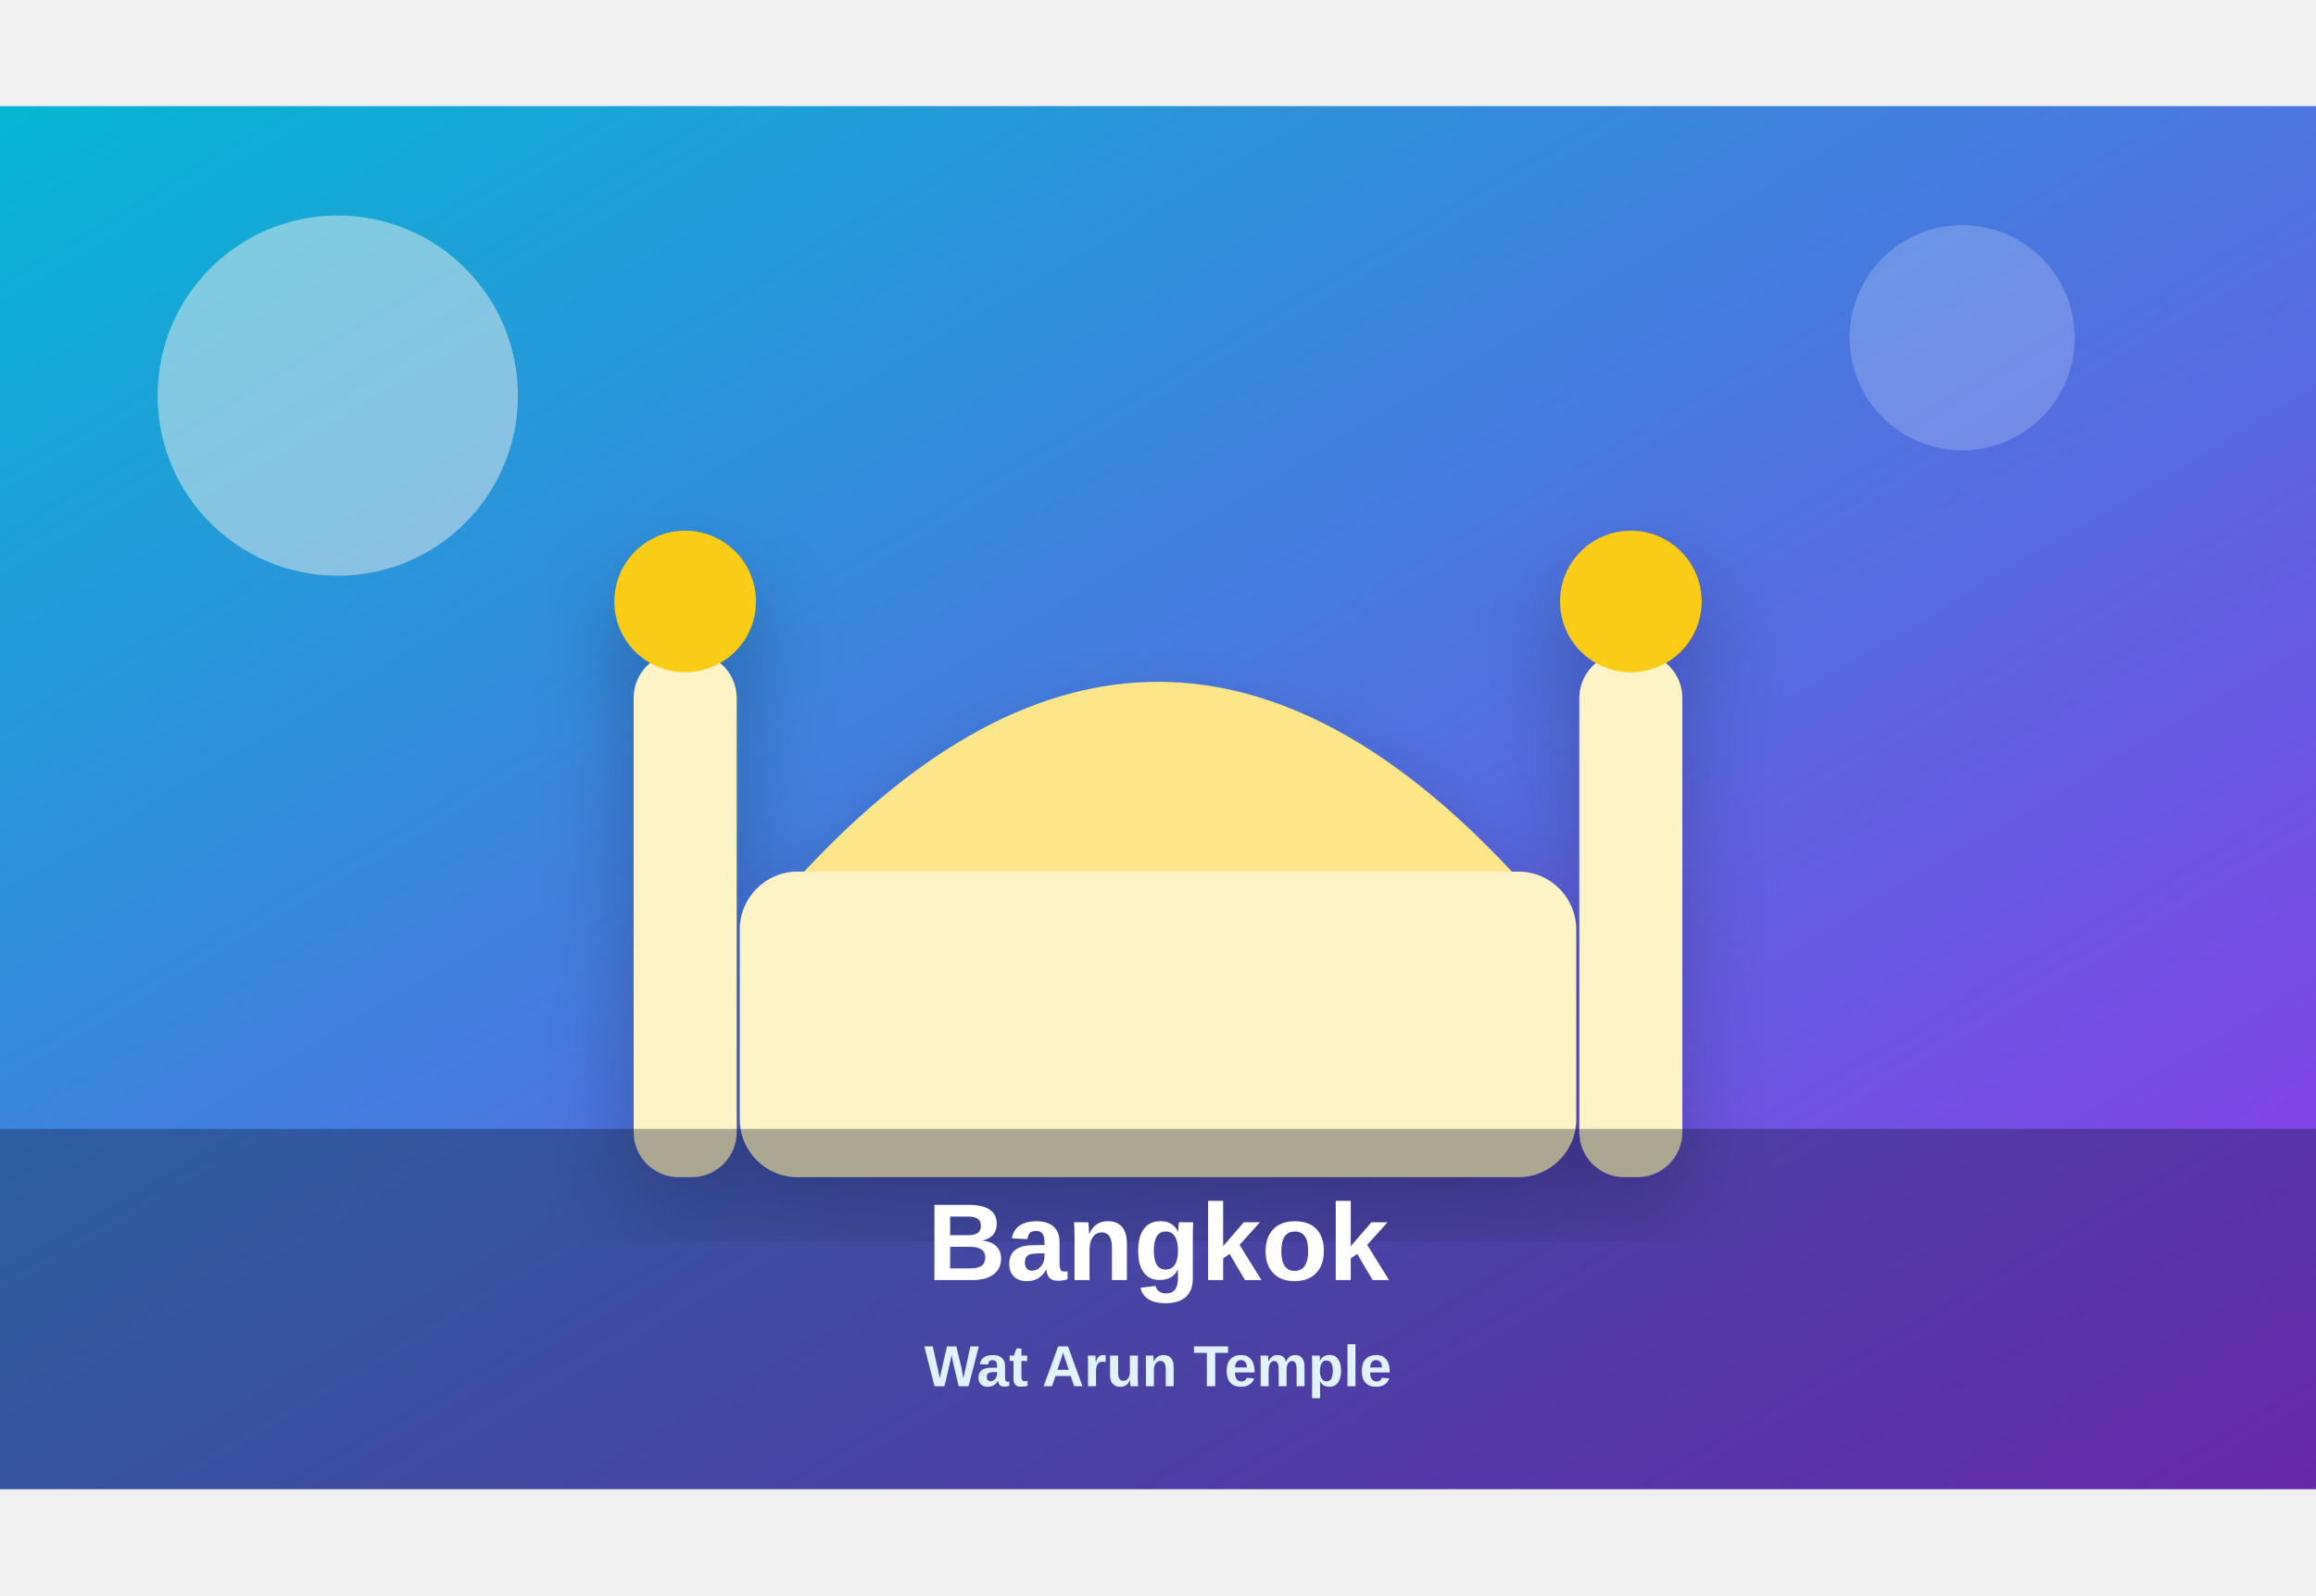
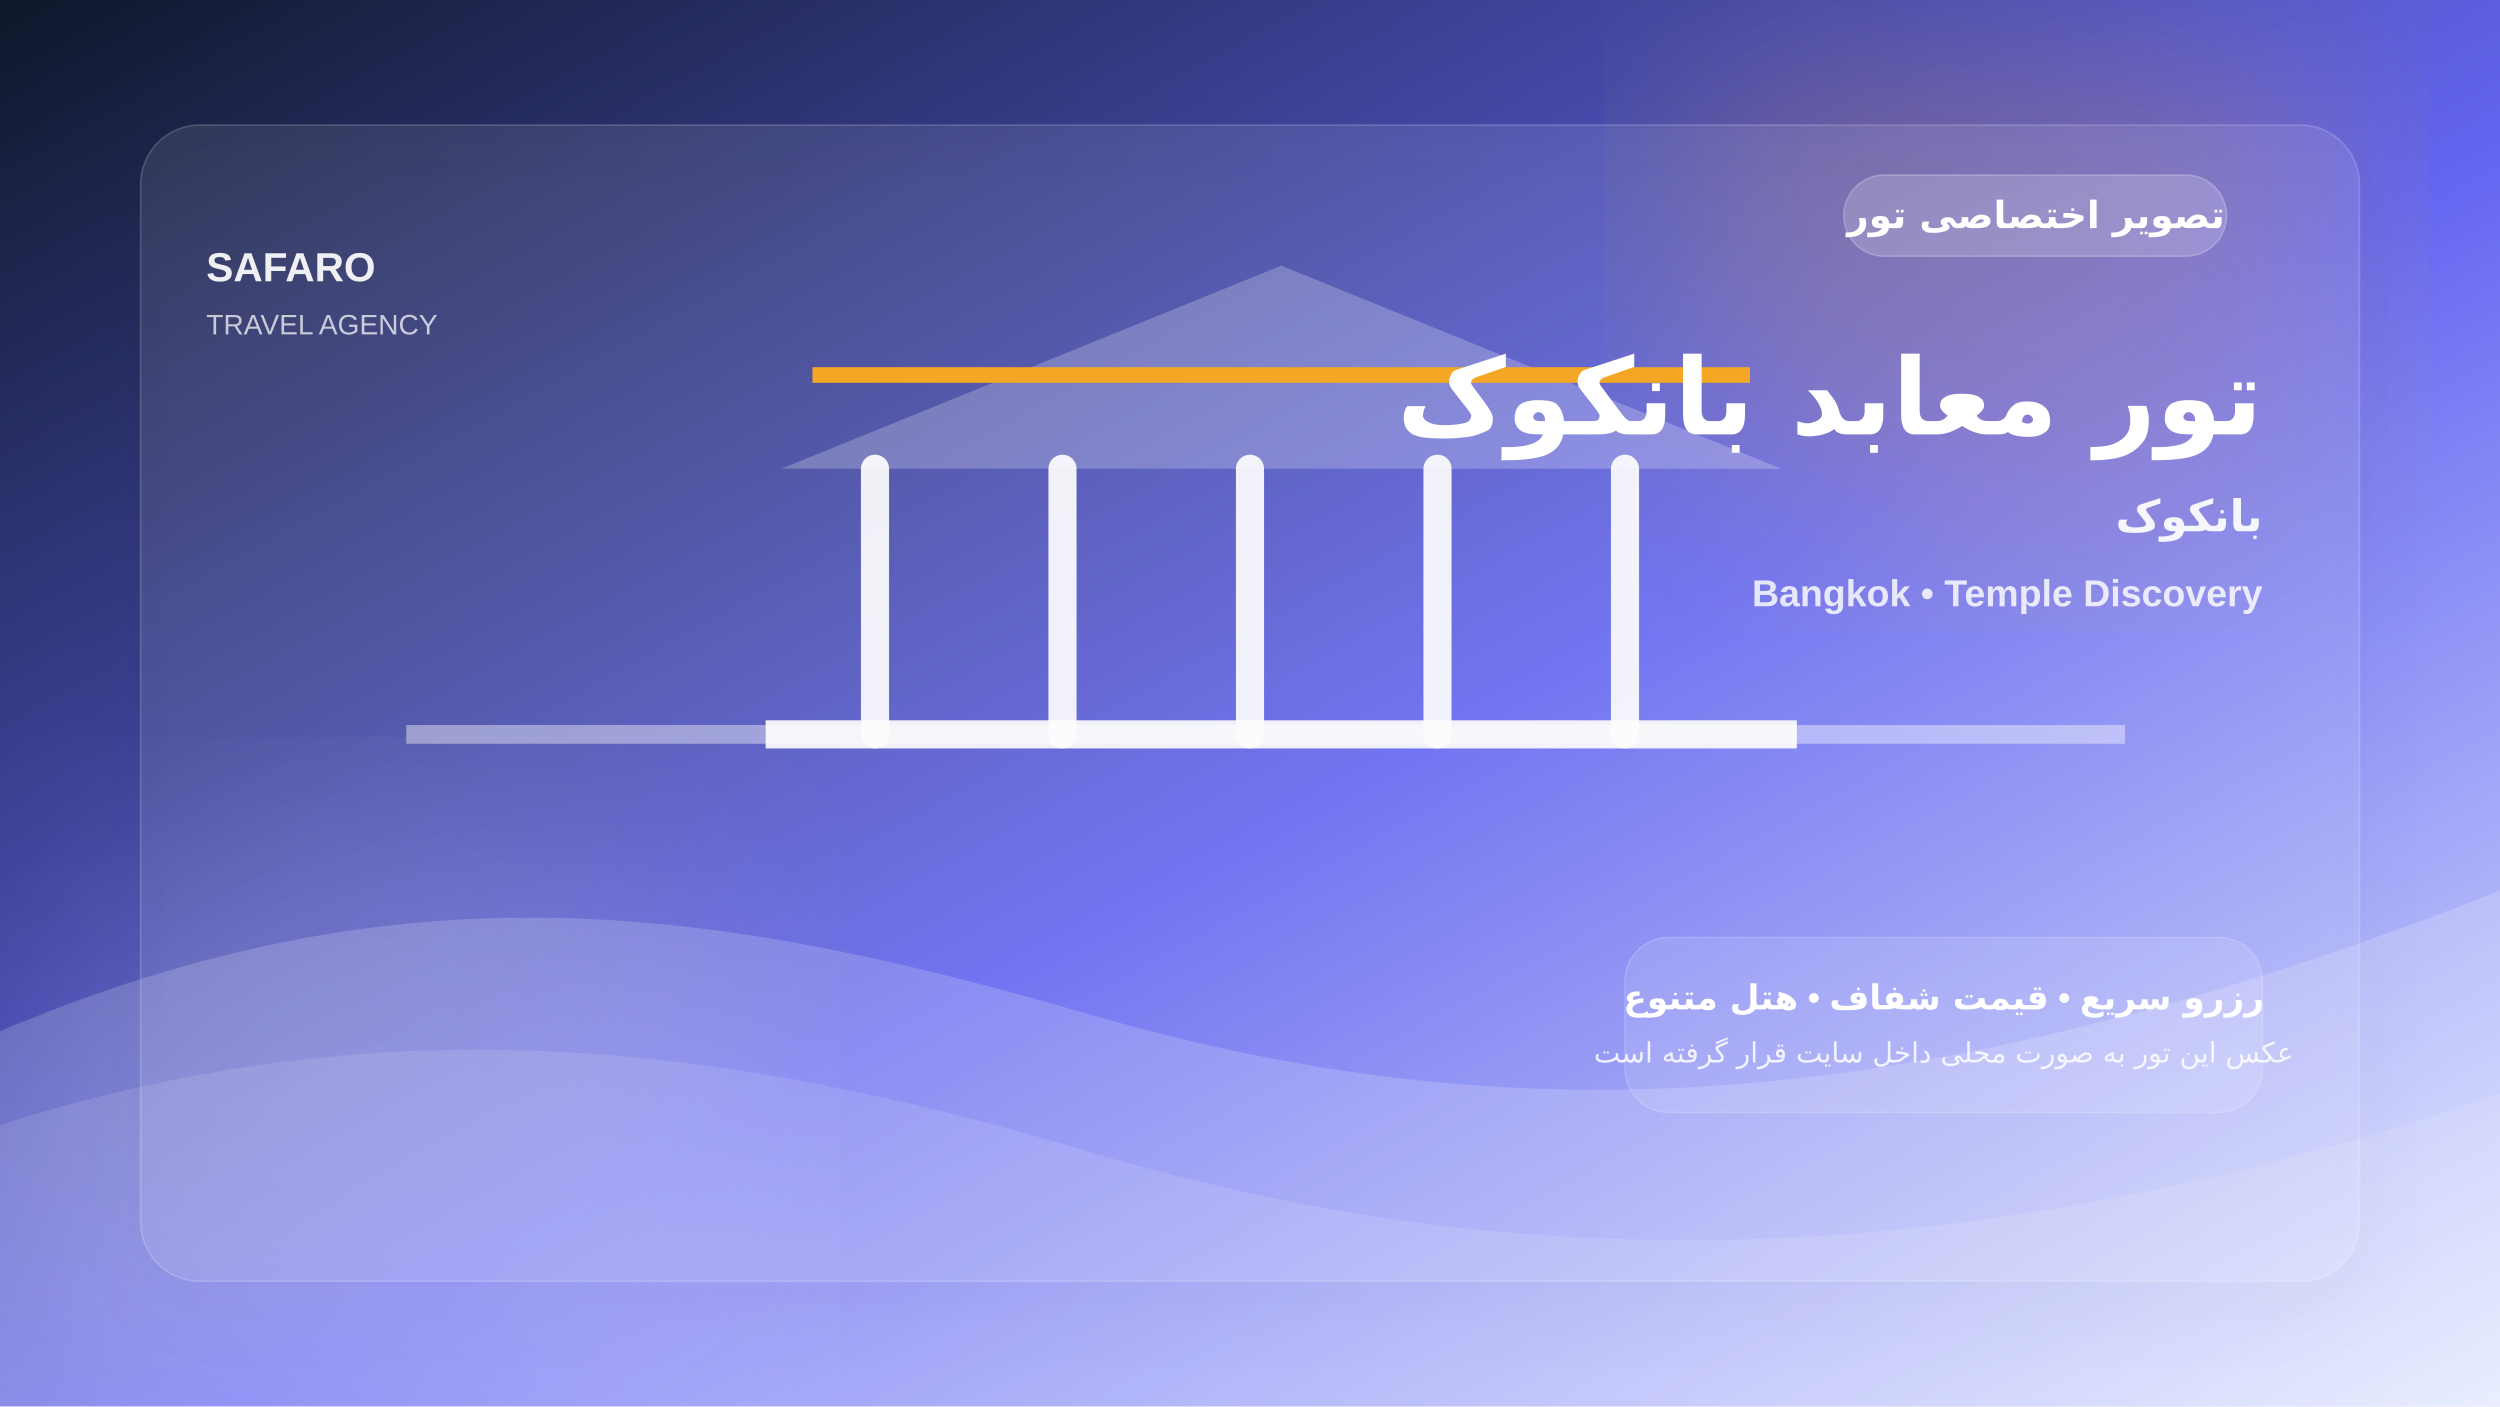
- <svg xmlns="http://www.w3.org/2000/svg" width="900" height="620" viewBox="0 0 720 430">
+ <svg xmlns="http://www.w3.org/2000/svg" viewBox="0 0 1600 900" width="1600" height="900">
  <defs>
-     <linearGradient id="g" x1="0" y1="0" x2="1" y2="1">
-       <stop offset="0" stop-color="#06b6d4" />
-       <stop offset="1" stop-color="#9333ea" />
+     <linearGradient id="bg" x1="0" y1="0" x2="1" y2="1">
+       <stop offset="0%" stop-color="#0f172a" />
+       <stop offset="55%" stop-color="#6366f1" />
+       <stop offset="100%" stop-color="#e0e7ff" />
    </linearGradient>
-     <filter id="s">
-       <feDropShadow dx="0" dy="14" stdDeviation="14" flood-color="#0f172a" flood-opacity=".24" />
+     <linearGradient id="glass" x1="0" y1="0" x2="1" y2="1">
+       <stop offset="0%" stop-color="rgba(255,255,255,.26)" />
+       <stop offset="100%" stop-color="rgba(255,255,255,.08)" />
+     </linearGradient>
+     <filter id="blur">
+       <feGaussianBlur stdDeviation="70" />
+     </filter>
+     <filter id="shadow" x="-20%" y="-20%" width="140%" height="140%">
+       <feDropShadow dx="0" dy="18" stdDeviation="24" flood-color="rgba(15,23,42,.25)" />
    </filter>
  </defs>
-   <rect width="720" height="430" fill="url(#g)" />
-   <circle cx="105" cy="90" r="56" fill="#fff7ed" opacity=".45" />
-   <circle cx="610" cy="72" r="35" fill="#fff" opacity=".2" />
-   <g filter="url(#s)">
-     <rect x="230" y="238" width="260" height="95" rx="18" fill="#fef3c7" />
-     <path d="M250 238 Q360 120 470 238 Z" fill="#fde68a" />
-     <rect x="197" y="170" width="32" height="163" rx="14" fill="#fef3c7" />
-     <rect x="491" y="170" width="32" height="163" rx="14" fill="#fef3c7" />
-     <circle cx="213" cy="154" r="22" fill="#facc15" />
-     <circle cx="507" cy="154" r="22" fill="#facc15" />
+   <rect width="1600" height="900" fill="url(#bg)" />
+   <circle cx="1290" cy="140" r="220" fill="#f59e0b" opacity="0.18" filter="url(#blur)" />
+   <circle cx="250" cy="760" r="240" fill="#ffffff" opacity="0.12" filter="url(#blur)" />
+   <path d="M0 660C260 550 460 580 700 650c260 75 520 70 900-80V900H0Z" fill="#ffffff" opacity="0.18" />
+   <path d="M0 720C250 640 470 670 690 735c270 82 560 85 910-35V900H0Z" fill="#ffffff" opacity="0.12" />
+   <g transform="translate(0,0)">
+     <path d="M260 470h1100" stroke="rgba(255,255,255,.92)" stroke-width="12" opacity=".45" />
+     <path d="M500 300h640L820 170 500 300Z" fill="rgba(255,255,255,.92)" opacity=".25" />
+     <path d="M560 300V470M680 300V470M800 300V470M920 300V470M1040 300V470" stroke="rgba(255,255,255,.92)" stroke-width="18" stroke-linecap="round" />
+     <path d="M520 240h600" stroke="#f59e0b" stroke-width="10" />
+     <path d="M490 470h660" stroke="rgba(255,255,255,.92)" stroke-width="18" />
  </g>
-   <rect y="318" width="720" height="112" fill="rgba(15,23,42,.34)" />
-   <text x="360" y="365" text-anchor="middle" font-family="Tahoma,Arial" font-size="34" font-weight="900" fill="#ffffff">Bangkok</text>
-   <text x="360" y="398" text-anchor="middle" font-family="Tahoma,Arial" font-size="18" font-weight="700" fill="#e0f2fe">Wat Arun Temple</text>
+   <rect x="90" y="80" width="1420" height="740" rx="38" fill="rgba(255,255,255,.09)" stroke="rgba(255,255,255,.18)" filter="url(#shadow)" />
+   <rect x="1180" y="112" width="245" height="52" rx="26" fill="rgba(255,255,255,.18)" stroke="rgba(255,255,255,.24)" />
+   <text x="1303" y="146" fill="#ffffff" font-family="Vazirmatn, Arial" font-size="24" font-weight="700" text-anchor="middle">تصویر اختصاصی تور</text>
+   <text x="132" y="180" fill="#ffffff" opacity=".92" font-family="Arial" font-size="26" font-weight="700">SAFARO</text>
+   <text x="132" y="214" fill="#ffffff" opacity=".72" font-family="Arial" font-size="18">TRAVEL AGENCY</text>
+   <text x="1448" y="278" fill="#ffffff" font-family="Vazirmatn, Arial" font-size="68" font-weight="900" text-anchor="end">تور معابد بانکوک</text>
+   <text x="1448" y="340" fill="#ffffff" font-family="Vazirmatn, Arial" font-size="28" font-weight="600" text-anchor="end" opacity=".92">بانکوک</text>
+   <text x="1448" y="388" fill="#ffffff" font-family="Arial" font-size="24" font-weight="600" text-anchor="end" opacity=".82">Bangkok • Temple Discovery</text>
+   <g transform="translate(1040 600)">
+     <rect x="0" y="0" width="408" height="112" rx="28" fill="rgba(255,255,255,.12)" stroke="rgba(255,255,255,.18)" />
+     <text x="204" y="46" fill="#ffffff" font-family="Vazirmatn, Arial" font-size="22" font-weight="700" text-anchor="middle">رزرو سریع • قیمت شفاف • هتل متنوع</text>
+     <text x="204" y="80" fill="#ffffff" font-family="Vazirmatn, Arial" font-size="18" font-weight="500" text-anchor="middle" opacity=".85">عکس این تور به صورت محلی داخل سایت قرار گرفته است</text>
+   </g>
</svg>
